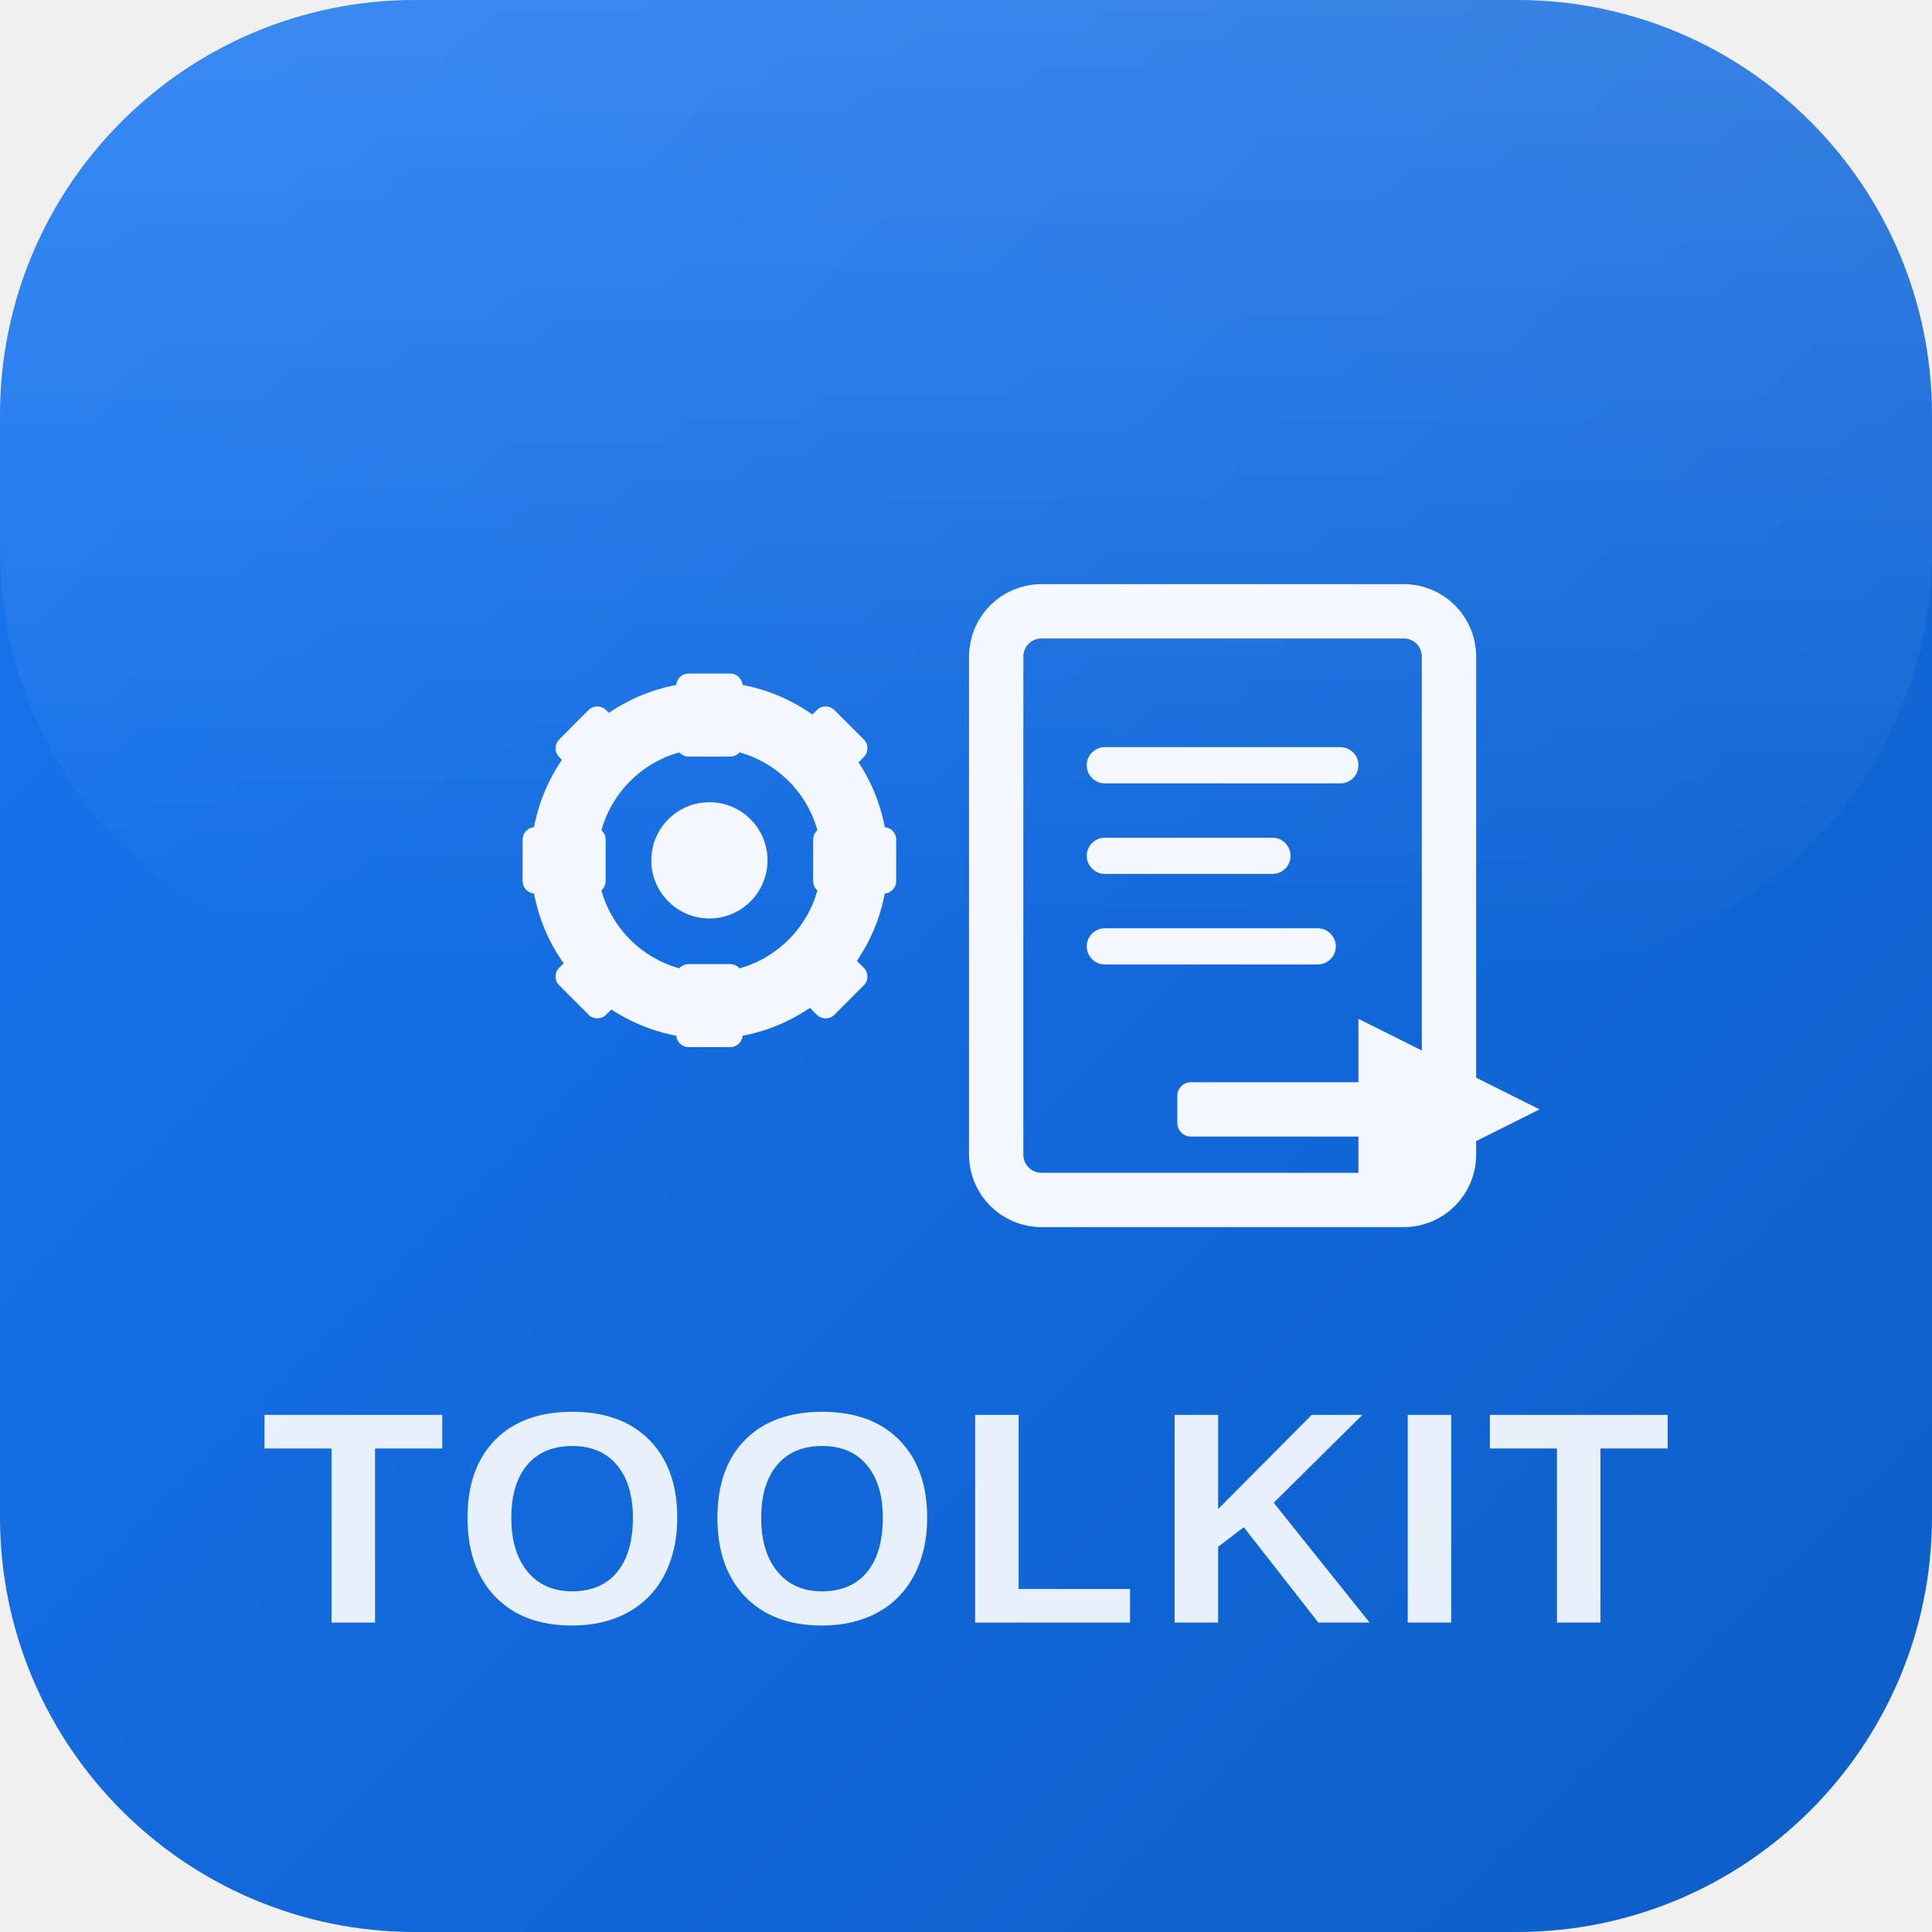
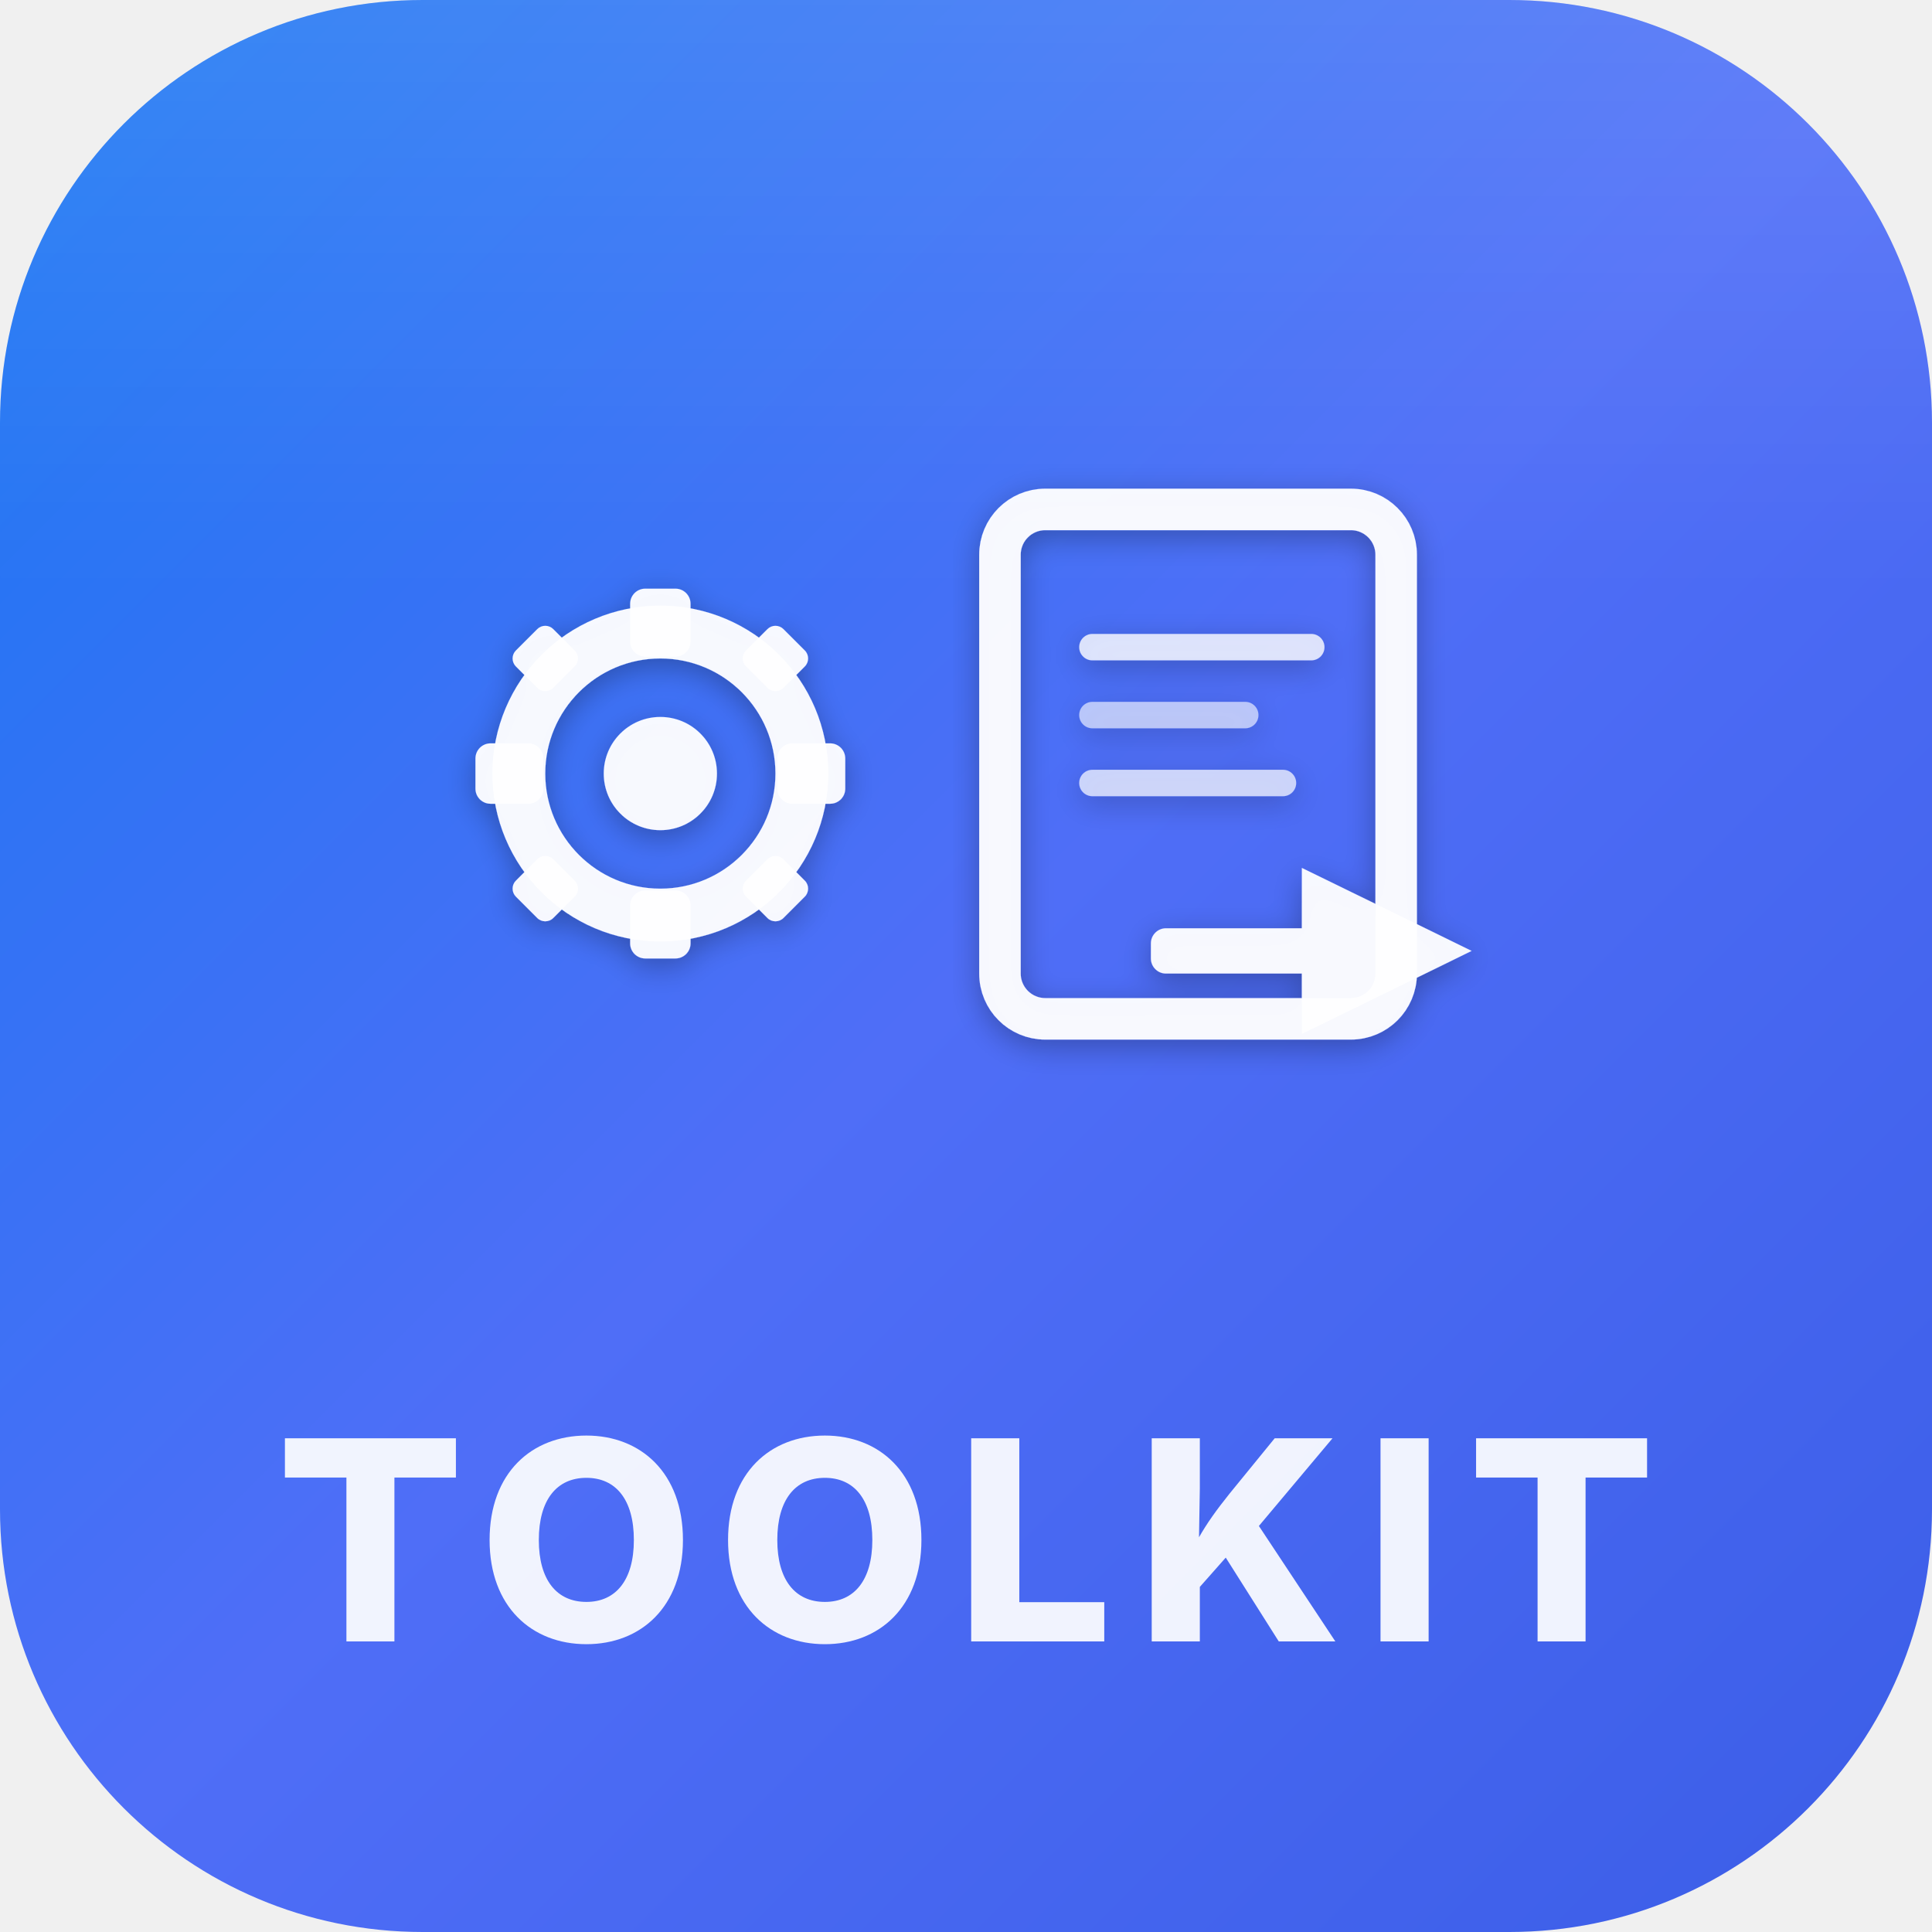
<svg xmlns="http://www.w3.org/2000/svg" viewBox="0 0 1024 1024" width="1024" height="1024">
  <defs>
    <linearGradient id="bg" x1="0%" y1="0%" x2="100%" y2="100%">
      <stop offset="0%" style="stop-color:#1877F2" />
-       <stop offset="100%" style="stop-color:#0D5DC7" />
+       <stop offset="50%" style="stop-color:#4f6ef7" />
+       <stop offset="100%" style="stop-color:#3b5de7" />
    </linearGradient>
    <linearGradient id="shine" x1="0%" y1="0%" x2="0%" y2="100%">
-       <stop offset="0%" style="stop-color:rgba(255,255,255,0.15)" />
-       <stop offset="100%" style="stop-color:rgba(255,255,255,0)" />
+       <stop offset="0%" style="stop-color:rgba(255,255,255,0.12)" />
+       <stop offset="60%" style="stop-color:rgba(255,255,255,0)" />
    </linearGradient>
+     <filter id="shadow">
+       <feDropShadow dx="0" dy="4" stdDeviation="8" flood-opacity="0.3" />
+     </filter>
  </defs>
-   <rect width="1024" height="1024" rx="220" fill="url(#bg)" />
-   <rect width="1024" height="512" rx="220" fill="url(#shine)" />
-   <g transform="translate(200, 280) scale(1.1)" fill="white" opacity="0.95">
-     <circle cx="160" cy="160" r="70" fill="none" stroke="white" stroke-width="32" />
-     <circle cx="160" cy="160" r="28" fill="white" />
-     <rect x="144" y="70" width="32" height="40" rx="6" fill="white" />
-     <rect x="144" y="210" width="32" height="40" rx="6" fill="white" />
-     <rect x="70" y="144" width="40" height="32" rx="6" fill="white" />
-     <rect x="210" y="144" width="40" height="32" rx="6" fill="white" />
-     <rect x="90" y="90" width="32" height="32" rx="6" fill="white" transform="rotate(45, 106, 106)" />
-     <rect x="200" y="90" width="32" height="32" rx="6" fill="white" transform="rotate(45, 216, 106)" />
-     <rect x="90" y="200" width="32" height="32" rx="6" fill="white" transform="rotate(45, 106, 216)" />
-     <rect x="200" y="200" width="32" height="32" rx="6" fill="white" transform="rotate(45, 216, 216)" />
+   <rect width="1024" height="1024" rx="224" fill="url(#bg)" />
+   <rect width="1024" height="520" rx="224" fill="url(#shine)" />
+   <g transform="translate(180, 240)" filter="url(#shadow)">
+     <circle cx="170" cy="170" r="75" fill="none" stroke="white" stroke-width="28" opacity="0.95" />
+     <circle cx="170" cy="170" r="30" fill="white" opacity="0.95" />
+     <g fill="white" opacity="0.95">
+       <rect x="154" y="72" width="32" height="36" rx="8" />
+       <rect x="154" y="232" width="32" height="36" rx="8" />
+       <rect x="72" y="154" width="36" height="32" rx="8" />
+       <rect x="232" y="154" width="36" height="32" rx="8" />
+       <rect x="95" y="95" width="28" height="28" rx="6" transform="rotate(45,109,109)" />
+       <rect x="217" y="95" width="28" height="28" rx="6" transform="rotate(45,231,109)" />
+       <rect x="95" y="217" width="28" height="28" rx="6" transform="rotate(45,109,231)" />
+       <rect x="217" y="217" width="28" height="28" rx="6" transform="rotate(45,231,231)" />
+     </g>
  </g>
-   <g transform="translate(480, 300) scale(1.2)" fill="white" opacity="0.95">
-     <rect x="40" y="20" width="200" height="260" rx="20" fill="none" stroke="white" stroke-width="24" />
-     <rect x="80" y="80" width="120" height="16" rx="8" fill="white" />
-     <rect x="80" y="120" width="90" height="16" rx="8" fill="white" />
-     <rect x="80" y="160" width="110" height="16" rx="8" fill="white" />
-     <polygon points="200,200 280,240 200,280" fill="white" />
-     <rect x="120" y="228" width="100" height="24" rx="6" fill="white" />
+   <g transform="translate(500, 260)" filter="url(#shadow)">
+     <rect x="30" y="10" width="210" height="270" rx="24" fill="none" stroke="white" stroke-width="22" opacity="0.95" />
+     <rect x="72" y="76" width="130" height="14" rx="7" fill="white" opacity="0.8" />
+     <rect x="72" y="112" width="95" height="14" rx="7" fill="white" opacity="0.6" />
+     <rect x="72" y="148" width="115" height="14" rx="7" fill="white" opacity="0.7" />
+     <g opacity="0.95">
+       <polygon points="190,200 280,244 190,288" fill="white" />
+       <rect x="110" y="232" width="110" height="24" rx="8" fill="white" />
+     </g>
  </g>
-   <text x="512" y="860" text-anchor="middle" font-family="Arial, Helvetica, sans-serif" font-size="160" font-weight="900" fill="white" opacity="0.9" letter-spacing="8">TOOLKIT</text>
+   <text x="512" y="870" text-anchor="middle" font-family="Inter,Arial,Helvetica,sans-serif" font-size="148" font-weight="800" fill="white" opacity="0.92" letter-spacing="12">TOOLKIT</text>
</svg>
